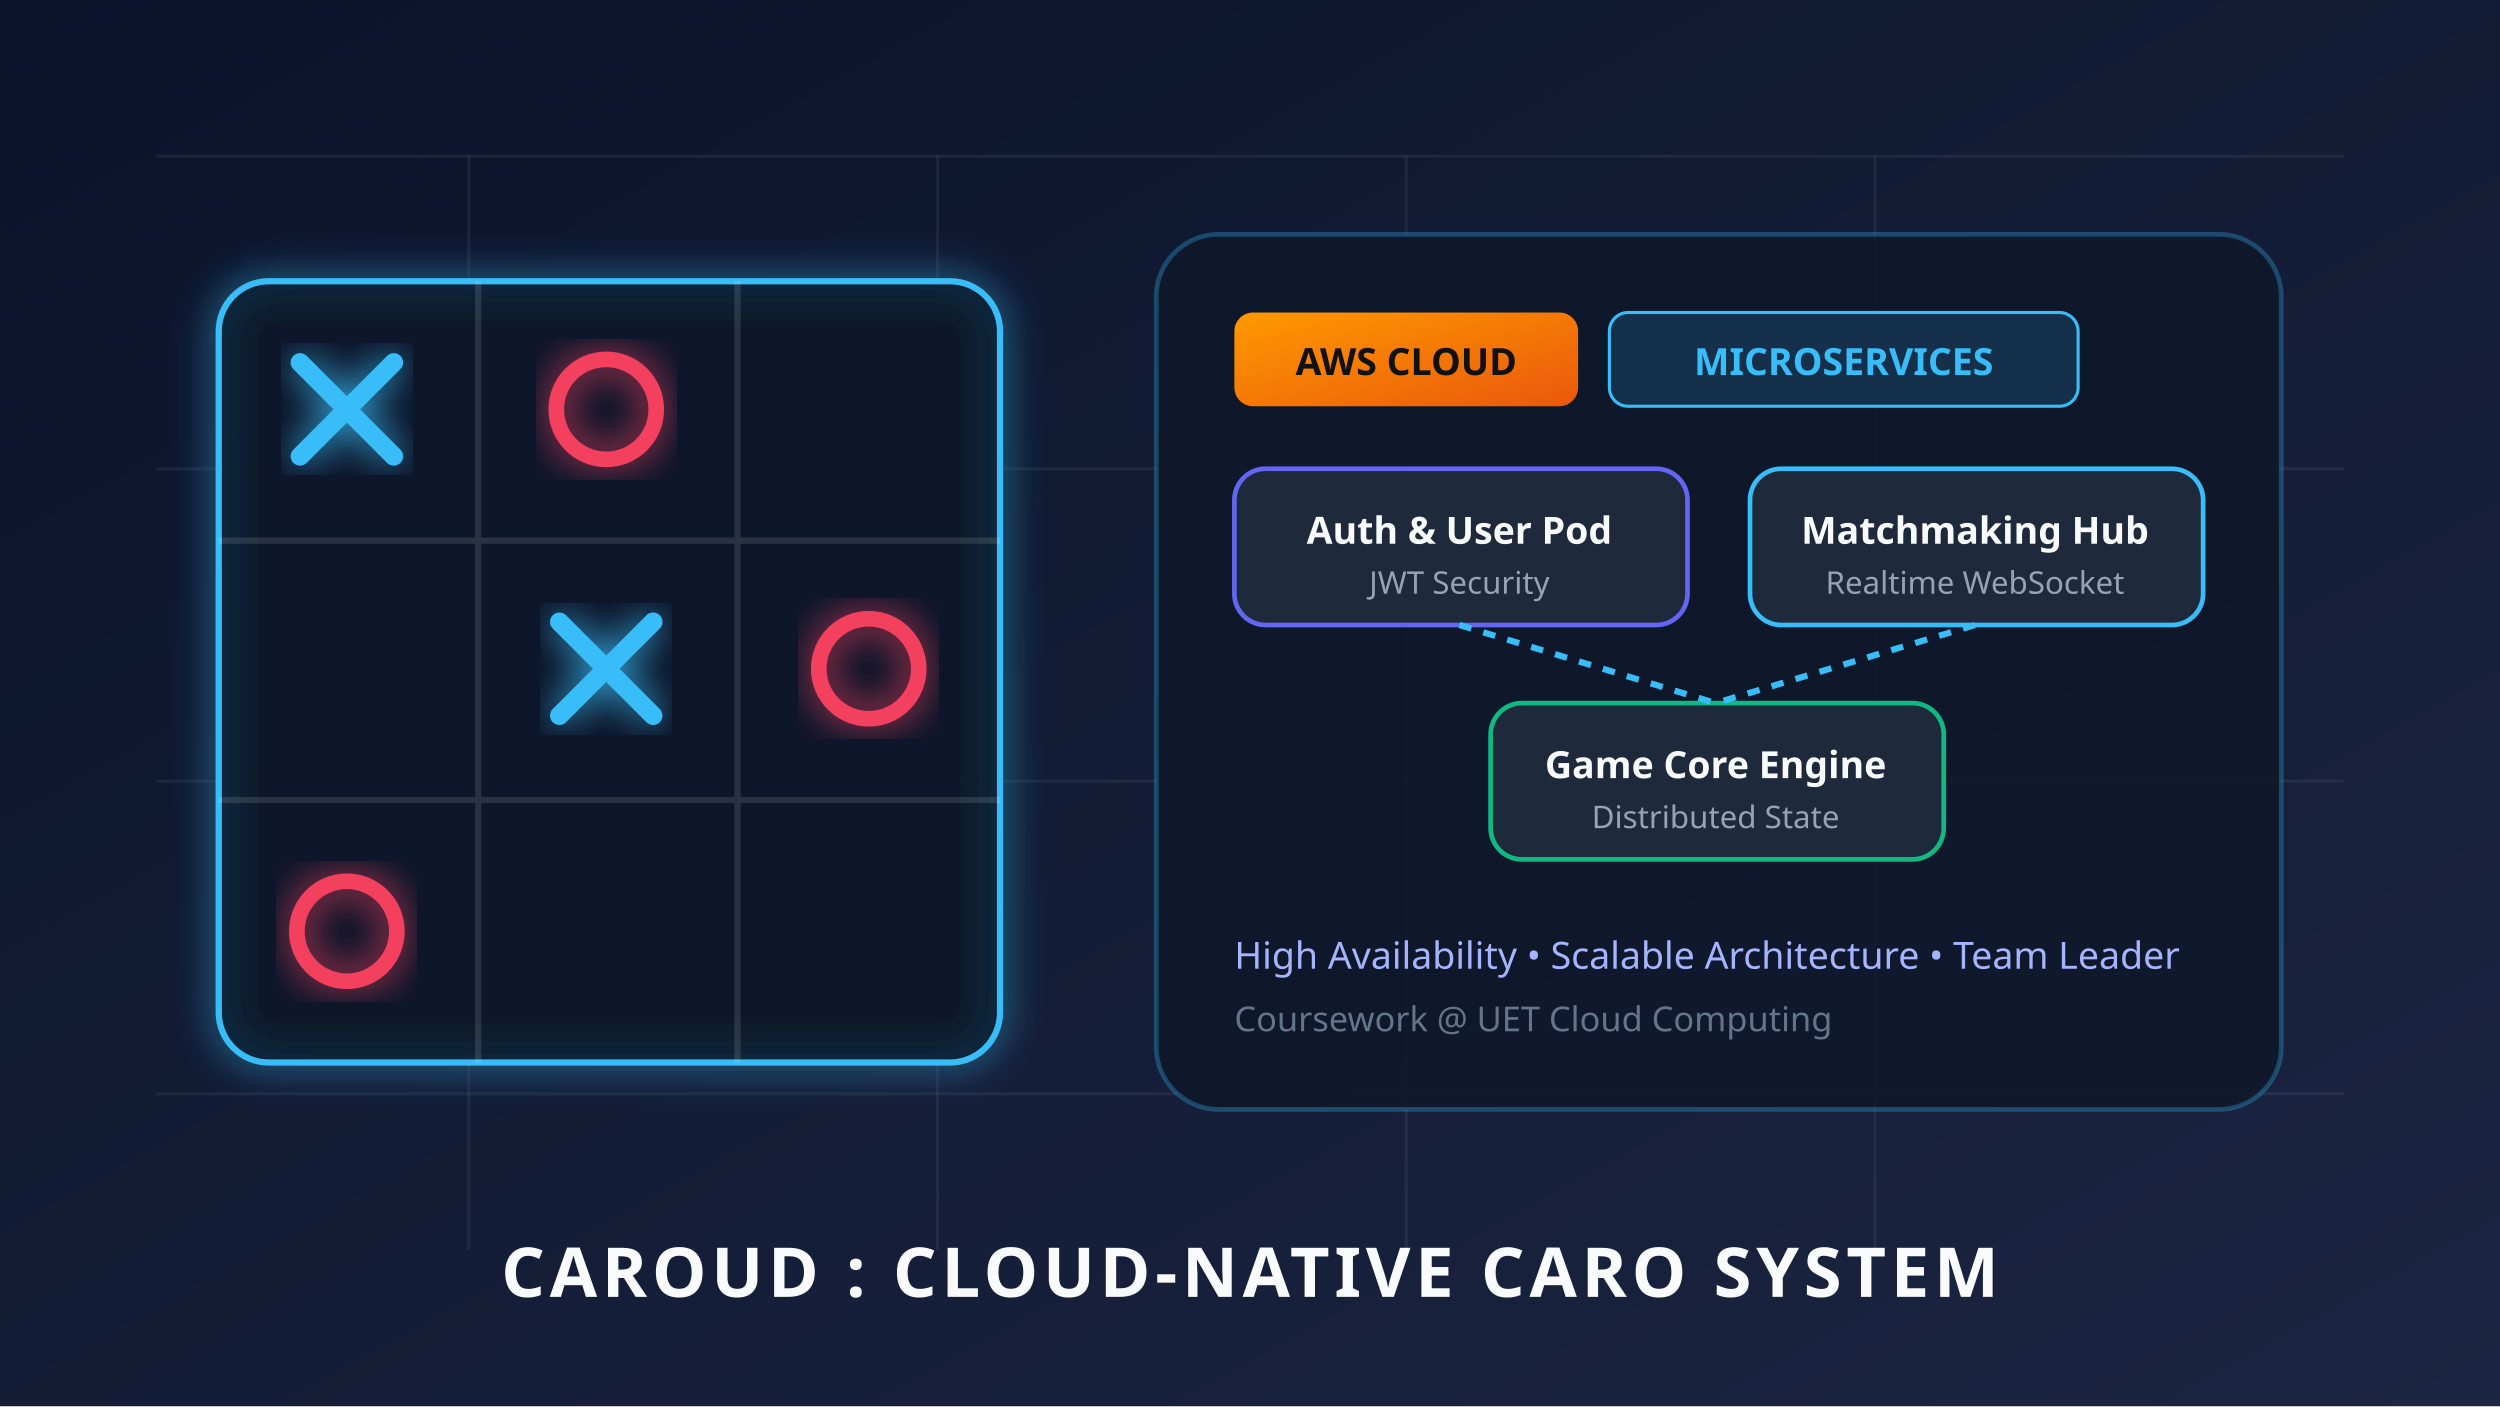
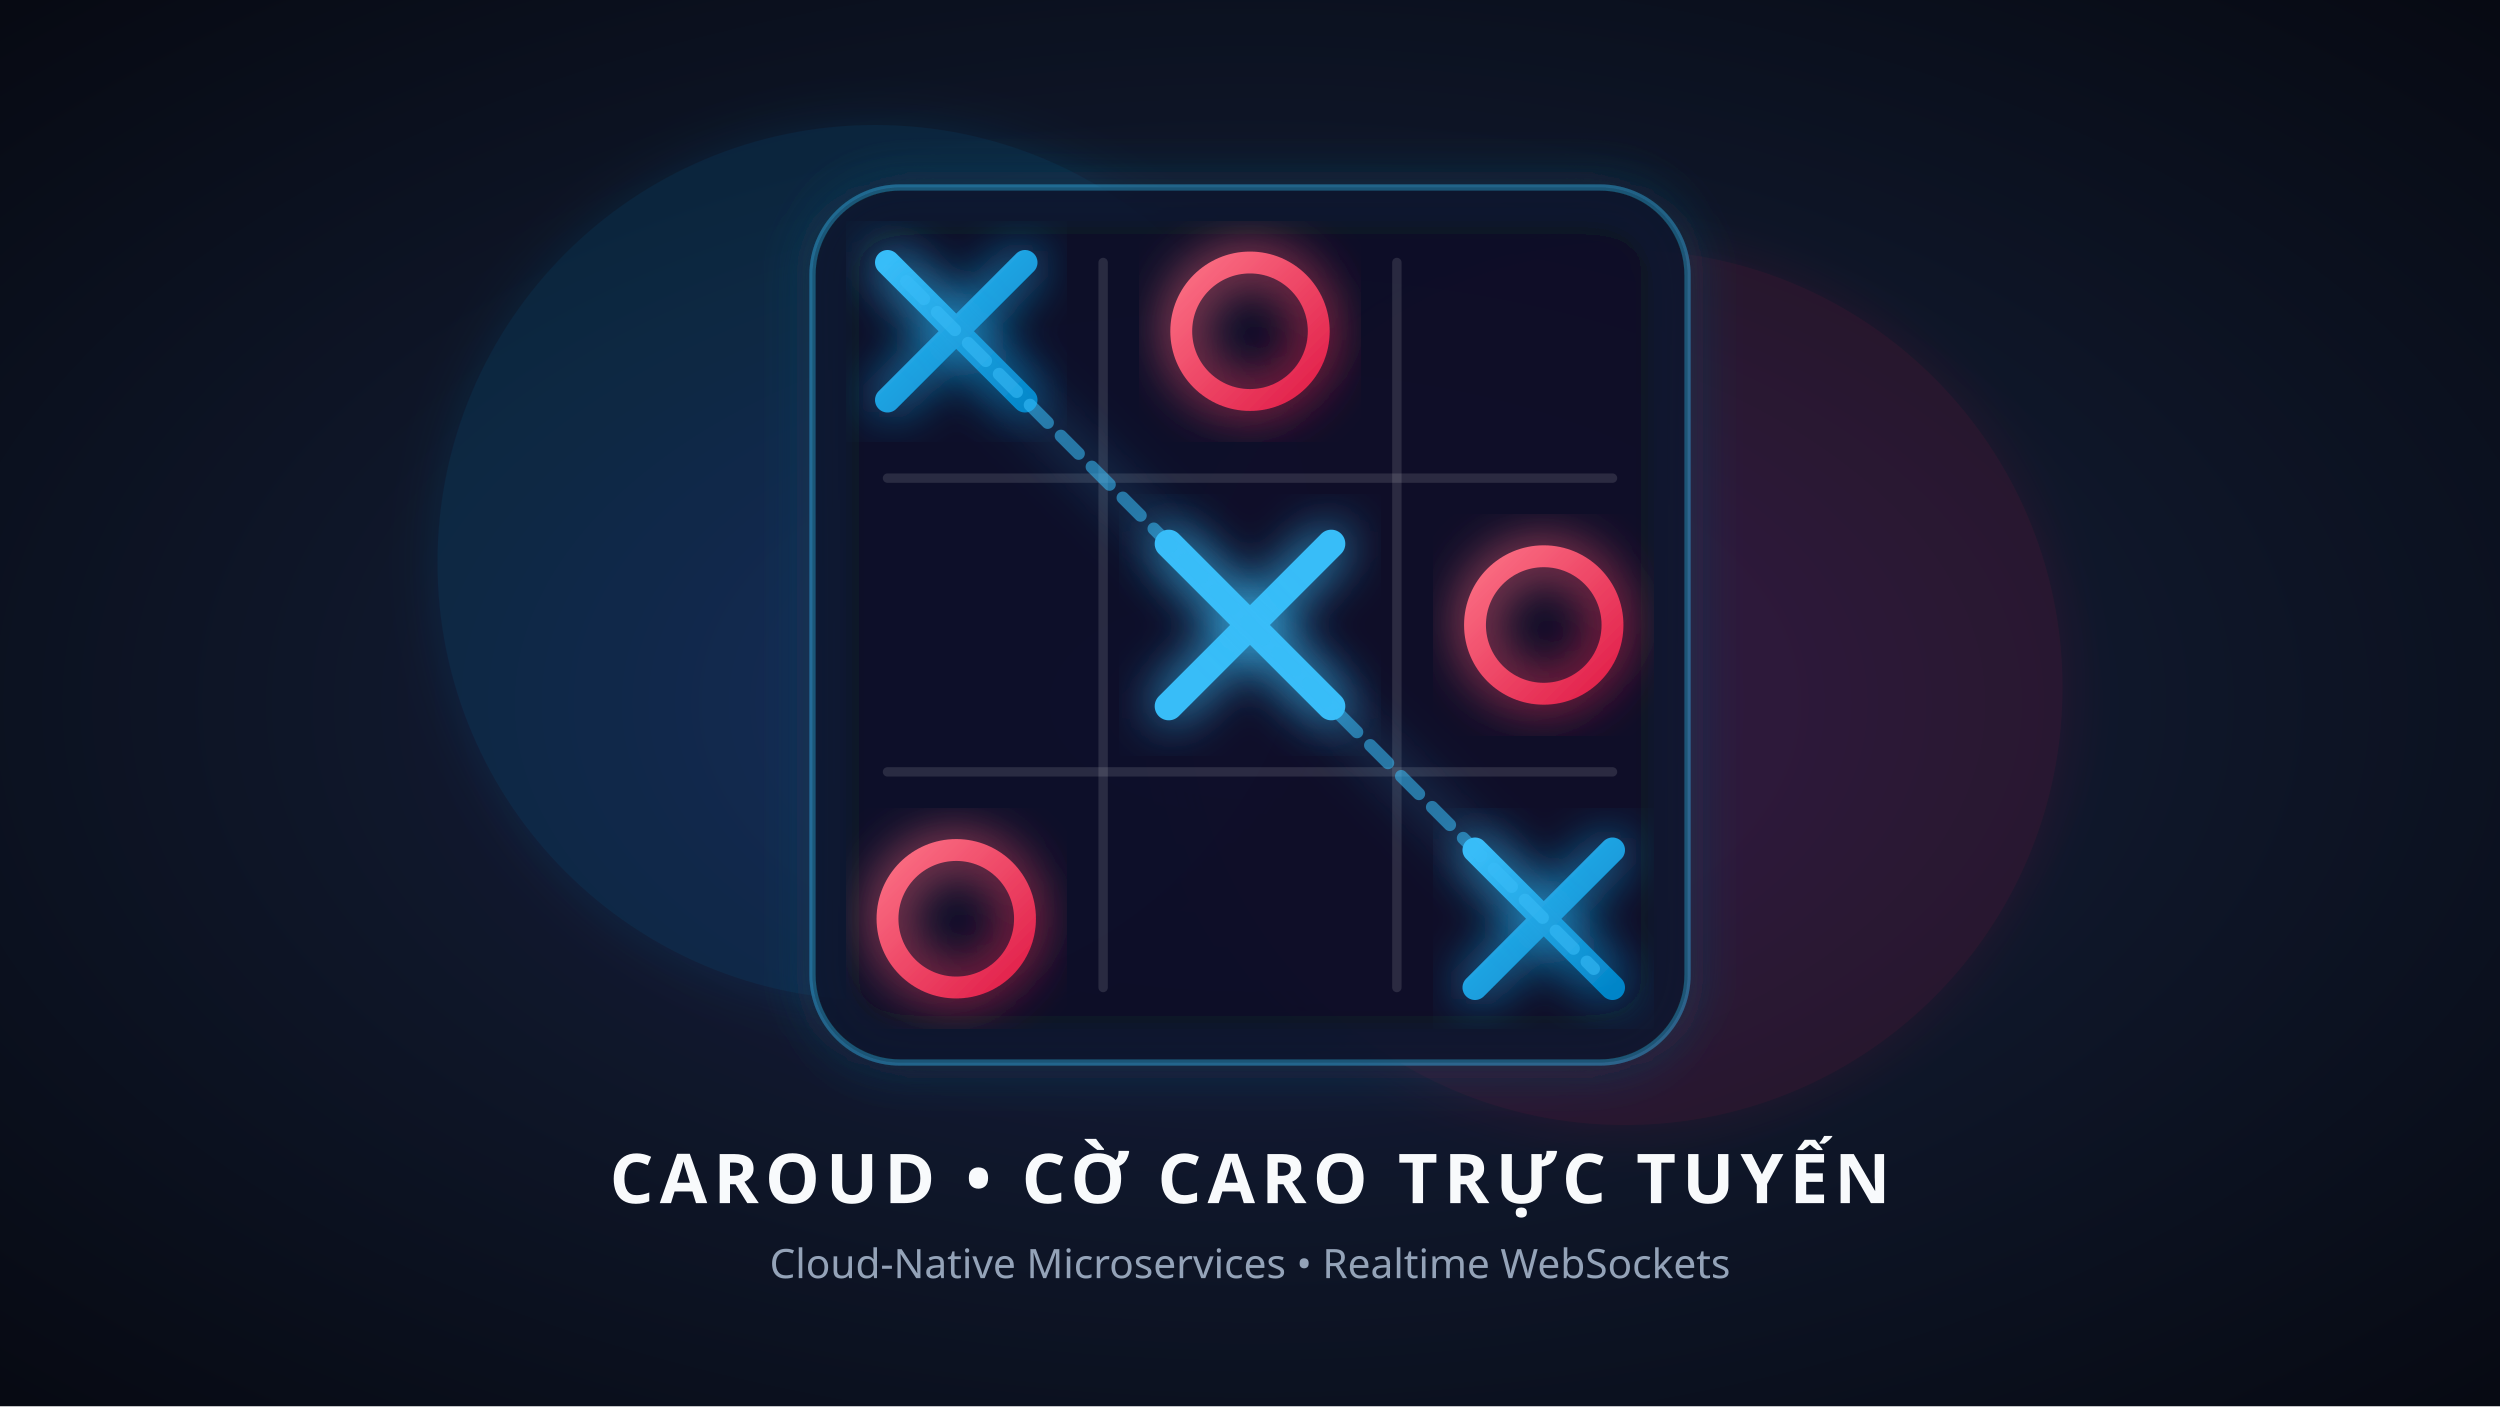
<svg xmlns="http://www.w3.org/2000/svg" viewBox="0 0 800 450" width="800" height="450">
  <defs>
-     <linearGradient id="bg-caroud" x1="0%" y1="0%" x2="100%" y2="100%">
-       <stop offset="0%" stop-color="#0b132b" />
-       <stop offset="100%" stop-color="#1c2541" />
+     <radialGradient id="bg-caro" cx="50%" cy="50%" r="70%">
+       <stop offset="0%" stop-color="#1e1b4b" />
+       <stop offset="50%" stop-color="#0f172a" />
+       <stop offset="100%" stop-color="#070a13" />
+     </radialGradient>
+     <linearGradient id="cyan-glow-c" x1="0%" y1="0%" x2="100%" y2="100%">
+       <stop offset="0%" stop-color="#38bdf8" />
+       <stop offset="100%" stop-color="#0284c7" />
    </linearGradient>
-     <linearGradient id="cyan-grad" x1="0%" y1="0%" x2="100%" y2="100%">
-       <stop offset="0%" stop-color="#38bdf8" />
-       <stop offset="100%" stop-color="#6366f1" />
+     <linearGradient id="rose-glow-c" x1="0%" y1="0%" x2="100%" y2="100%">
+       <stop offset="0%" stop-color="#fb7185" />
+       <stop offset="100%" stop-color="#e11d48" />
    </linearGradient>
-     <linearGradient id="aws-grad" x1="0%" y1="0%" x2="100%" y2="100%">
-       <stop offset="0%" stop-color="#ff9900" />
-       <stop offset="100%" stop-color="#ea580c" />
-     </linearGradient>
-     <filter id="glow-c" x="-20%" y="-20%" width="140%" height="140%">
-       <feGaussianBlur stdDeviation="6" result="blur" />
+     <filter id="glow-neon" x="-30%" y="-30%" width="160%" height="160%">
+       <feGaussianBlur stdDeviation="8" result="blur" />
      <feComposite in="SourceGraphic" in2="blur" operator="over" />
    </filter>
  </defs>
-   <rect width="800" height="450" fill="url(#bg-caroud)" />
-   <g stroke="rgba(255,255,255,0.06)" stroke-width="1">
-     <line x1="50" y1="50" x2="750" y2="50" />
-     <line x1="50" y1="150" x2="750" y2="150" />
-     <line x1="50" y1="250" x2="750" y2="250" />
-     <line x1="50" y1="350" x2="750" y2="350" />
-     <line x1="150" y1="50" x2="150" y2="400" />
-     <line x1="300" y1="50" x2="300" y2="400" />
-     <line x1="450" y1="50" x2="450" y2="400" />
-     <line x1="600" y1="50" x2="600" y2="400" />
+   <rect width="800" height="450" fill="url(#bg-caro)" />
+   <circle cx="280" cy="180" r="140" fill="#0284c7" opacity="0.15" filter="url(#glow-neon)" />
+   <circle cx="520" cy="220" r="140" fill="#e11d48" opacity="0.12" filter="url(#glow-neon)" />
+   <g transform="translate(260, 60)">
+     <rect x="0" y="0" width="280" height="280" rx="28" fill="rgba(15, 23, 42, 0.75)" stroke="rgba(56, 189, 248, 0.35)" stroke-width="2" filter="url(#glow-neon)" />
+     <g stroke="rgba(255, 255, 255, 0.12)" stroke-width="3" stroke-linecap="round">
+       <line x1="93" y1="24" x2="93" y2="256" />
+       <line x1="187" y1="24" x2="187" y2="256" />
+       <line x1="24" y1="93" x2="256" y2="93" />
+       <line x1="24" y1="187" x2="256" y2="187" />
+     </g>
+     <g transform="translate(46, 46)" filter="url(#glow-neon)">
+       <line x1="-22" y1="-22" x2="22" y2="22" stroke="url(#cyan-glow-c)" stroke-width="8" stroke-linecap="round" />
+       <line x1="22" y1="-22" x2="-22" y2="22" stroke="url(#cyan-glow-c)" stroke-width="8" stroke-linecap="round" />
+     </g>
+     <circle cx="140" cy="46" r="22" fill="none" stroke="url(#rose-glow-c)" stroke-width="7" filter="url(#glow-neon)" />
+     <g transform="translate(140, 140)" filter="url(#glow-neon)">
+       <line x1="-26" y1="-26" x2="26" y2="26" stroke="#38bdf8" stroke-width="9" stroke-linecap="round" />
+       <line x1="26" y1="-26" x2="-26" y2="26" stroke="#38bdf8" stroke-width="9" stroke-linecap="round" />
+     </g>
+     <circle cx="234" cy="140" r="22" fill="none" stroke="url(#rose-glow-c)" stroke-width="7" filter="url(#glow-neon)" />
+     <circle cx="46" cy="234" r="22" fill="none" stroke="url(#rose-glow-c)" stroke-width="7" filter="url(#glow-neon)" />
+     <g transform="translate(234, 234)" filter="url(#glow-neon)">
+       <line x1="-22" y1="-22" x2="22" y2="22" stroke="url(#cyan-glow-c)" stroke-width="8" stroke-linecap="round" />
+       <line x1="22" y1="-22" x2="-22" y2="22" stroke="url(#cyan-glow-c)" stroke-width="8" stroke-linecap="round" />
+     </g>
+     <line x1="30" y1="30" x2="250" y2="250" stroke="#38bdf8" stroke-width="4" stroke-linecap="round" opacity="0.6" stroke-dasharray="8,6" filter="url(#glow-neon)" />
  </g>
-   <g transform="translate(70, 90)">
-     <rect width="250" height="250" rx="16" fill="rgba(15, 23, 42, 0.85)" stroke="#38bdf8" stroke-width="2" filter="url(#glow-c)" />
-     <path d="M83,0 V250 M166,0 V250 M0,83 H250 M0,166 H250" stroke="rgba(255,255,255,0.12)" stroke-width="2" />
-     <path d="M26,26 L56,56 M56,26 L26,56" stroke="#38bdf8" stroke-width="6" stroke-linecap="round" filter="url(#glow-c)" />
-     <path d="M109,109 L139,139 M139,109 L109,139" stroke="#38bdf8" stroke-width="6" stroke-linecap="round" filter="url(#glow-c)" />
-     <circle cx="124" cy="41" r="16" fill="none" stroke="#f43f5e" stroke-width="5" filter="url(#glow-c)" />
-     <circle cx="208" cy="124" r="16" fill="none" stroke="#f43f5e" stroke-width="5" filter="url(#glow-c)" />
-     <circle cx="41" cy="208" r="16" fill="none" stroke="#f43f5e" stroke-width="5" filter="url(#glow-c)" />
+   <g transform="translate(400, 385)">
+     <text x="0" y="0" fill="#f8fafc" font-family="Montserrat, sans-serif" font-weight="900" font-size="22" text-anchor="middle" letter-spacing="2">CAROUD • CỜ CARO TRỰC TUYẾN</text>
+     <text x="0" y="24" fill="#94a3b8" font-family="Poppins, sans-serif" font-weight="500" font-size="13" text-anchor="middle">Cloud-Native Microservices • Realtime WebSockets</text>
  </g>
-   <g transform="translate(370, 75)">
-     <rect width="360" height="280" rx="20" fill="rgba(15, 23, 42, 0.85)" stroke="rgba(56, 189, 248, 0.3)" stroke-width="1.5" />
-     <rect x="25" y="25" width="110" height="30" rx="6" fill="url(#aws-grad)" />
-     <text x="80" y="45" fill="#111" font-family="Montserrat, sans-serif" font-weight="800" font-size="12" text-anchor="middle">AWS CLOUD</text>
-     <rect x="145" y="25" width="150" height="30" rx="6" fill="rgba(56, 189, 248, 0.15)" stroke="#38bdf8" stroke-width="1" />
-     <text x="220" y="45" fill="#38bdf8" font-family="Montserrat, sans-serif" font-weight="700" font-size="12" text-anchor="middle">MICROSERVICES</text>
-     <g transform="translate(25, 75)">
-       <rect x="0" y="0" width="145" height="50" rx="10" fill="#1e293b" stroke="#6366f1" stroke-width="1.5" />
-       <text x="72" y="24" fill="#f8fafc" font-family="sans-serif" font-size="12" font-weight="bold" text-anchor="middle">Auth &amp; User Pod</text>
-       <text x="72" y="40" fill="#94a3b8" font-family="sans-serif" font-size="10" text-anchor="middle">JWT Security</text>
-       <rect x="165" y="0" width="145" height="50" rx="10" fill="#1e293b" stroke="#38bdf8" stroke-width="1.5" />
-       <text x="237" y="24" fill="#f8fafc" font-family="sans-serif" font-size="12" font-weight="bold" text-anchor="middle">Matchmaking Hub</text>
-       <text x="237" y="40" fill="#94a3b8" font-family="sans-serif" font-size="10" text-anchor="middle">Realtime WebSocket</text>
-       <rect x="82" y="75" width="145" height="50" rx="10" fill="#1e293b" stroke="#10b981" stroke-width="1.5" />
-       <text x="154" y="99" fill="#f8fafc" font-family="sans-serif" font-size="12" font-weight="bold" text-anchor="middle">Game Core Engine</text>
-       <text x="154" y="115" fill="#94a3b8" font-family="sans-serif" font-size="10" text-anchor="middle">Distributed State</text>
-       <path d="M72,50 L154,75 M237,50 L154,75" stroke="#38bdf8" stroke-width="2" stroke-dasharray="4,4" />
-     </g>
-     <text x="25" y="235" fill="#a5b4fc" font-family="sans-serif" font-size="12">High Availability • Scalable Architecture • Team Leader</text>
-     <text x="25" y="255" fill="#64748b" font-family="sans-serif" font-size="11">Coursework @ UET Cloud Computing</text>
-   </g>
-   <text x="400" y="415" fill="#f8fafc" font-family="Montserrat, sans-serif" font-weight="800" font-size="22" text-anchor="middle" letter-spacing="1.5">CAROUD : CLOUD-NATIVE CARO SYSTEM</text>
</svg>
